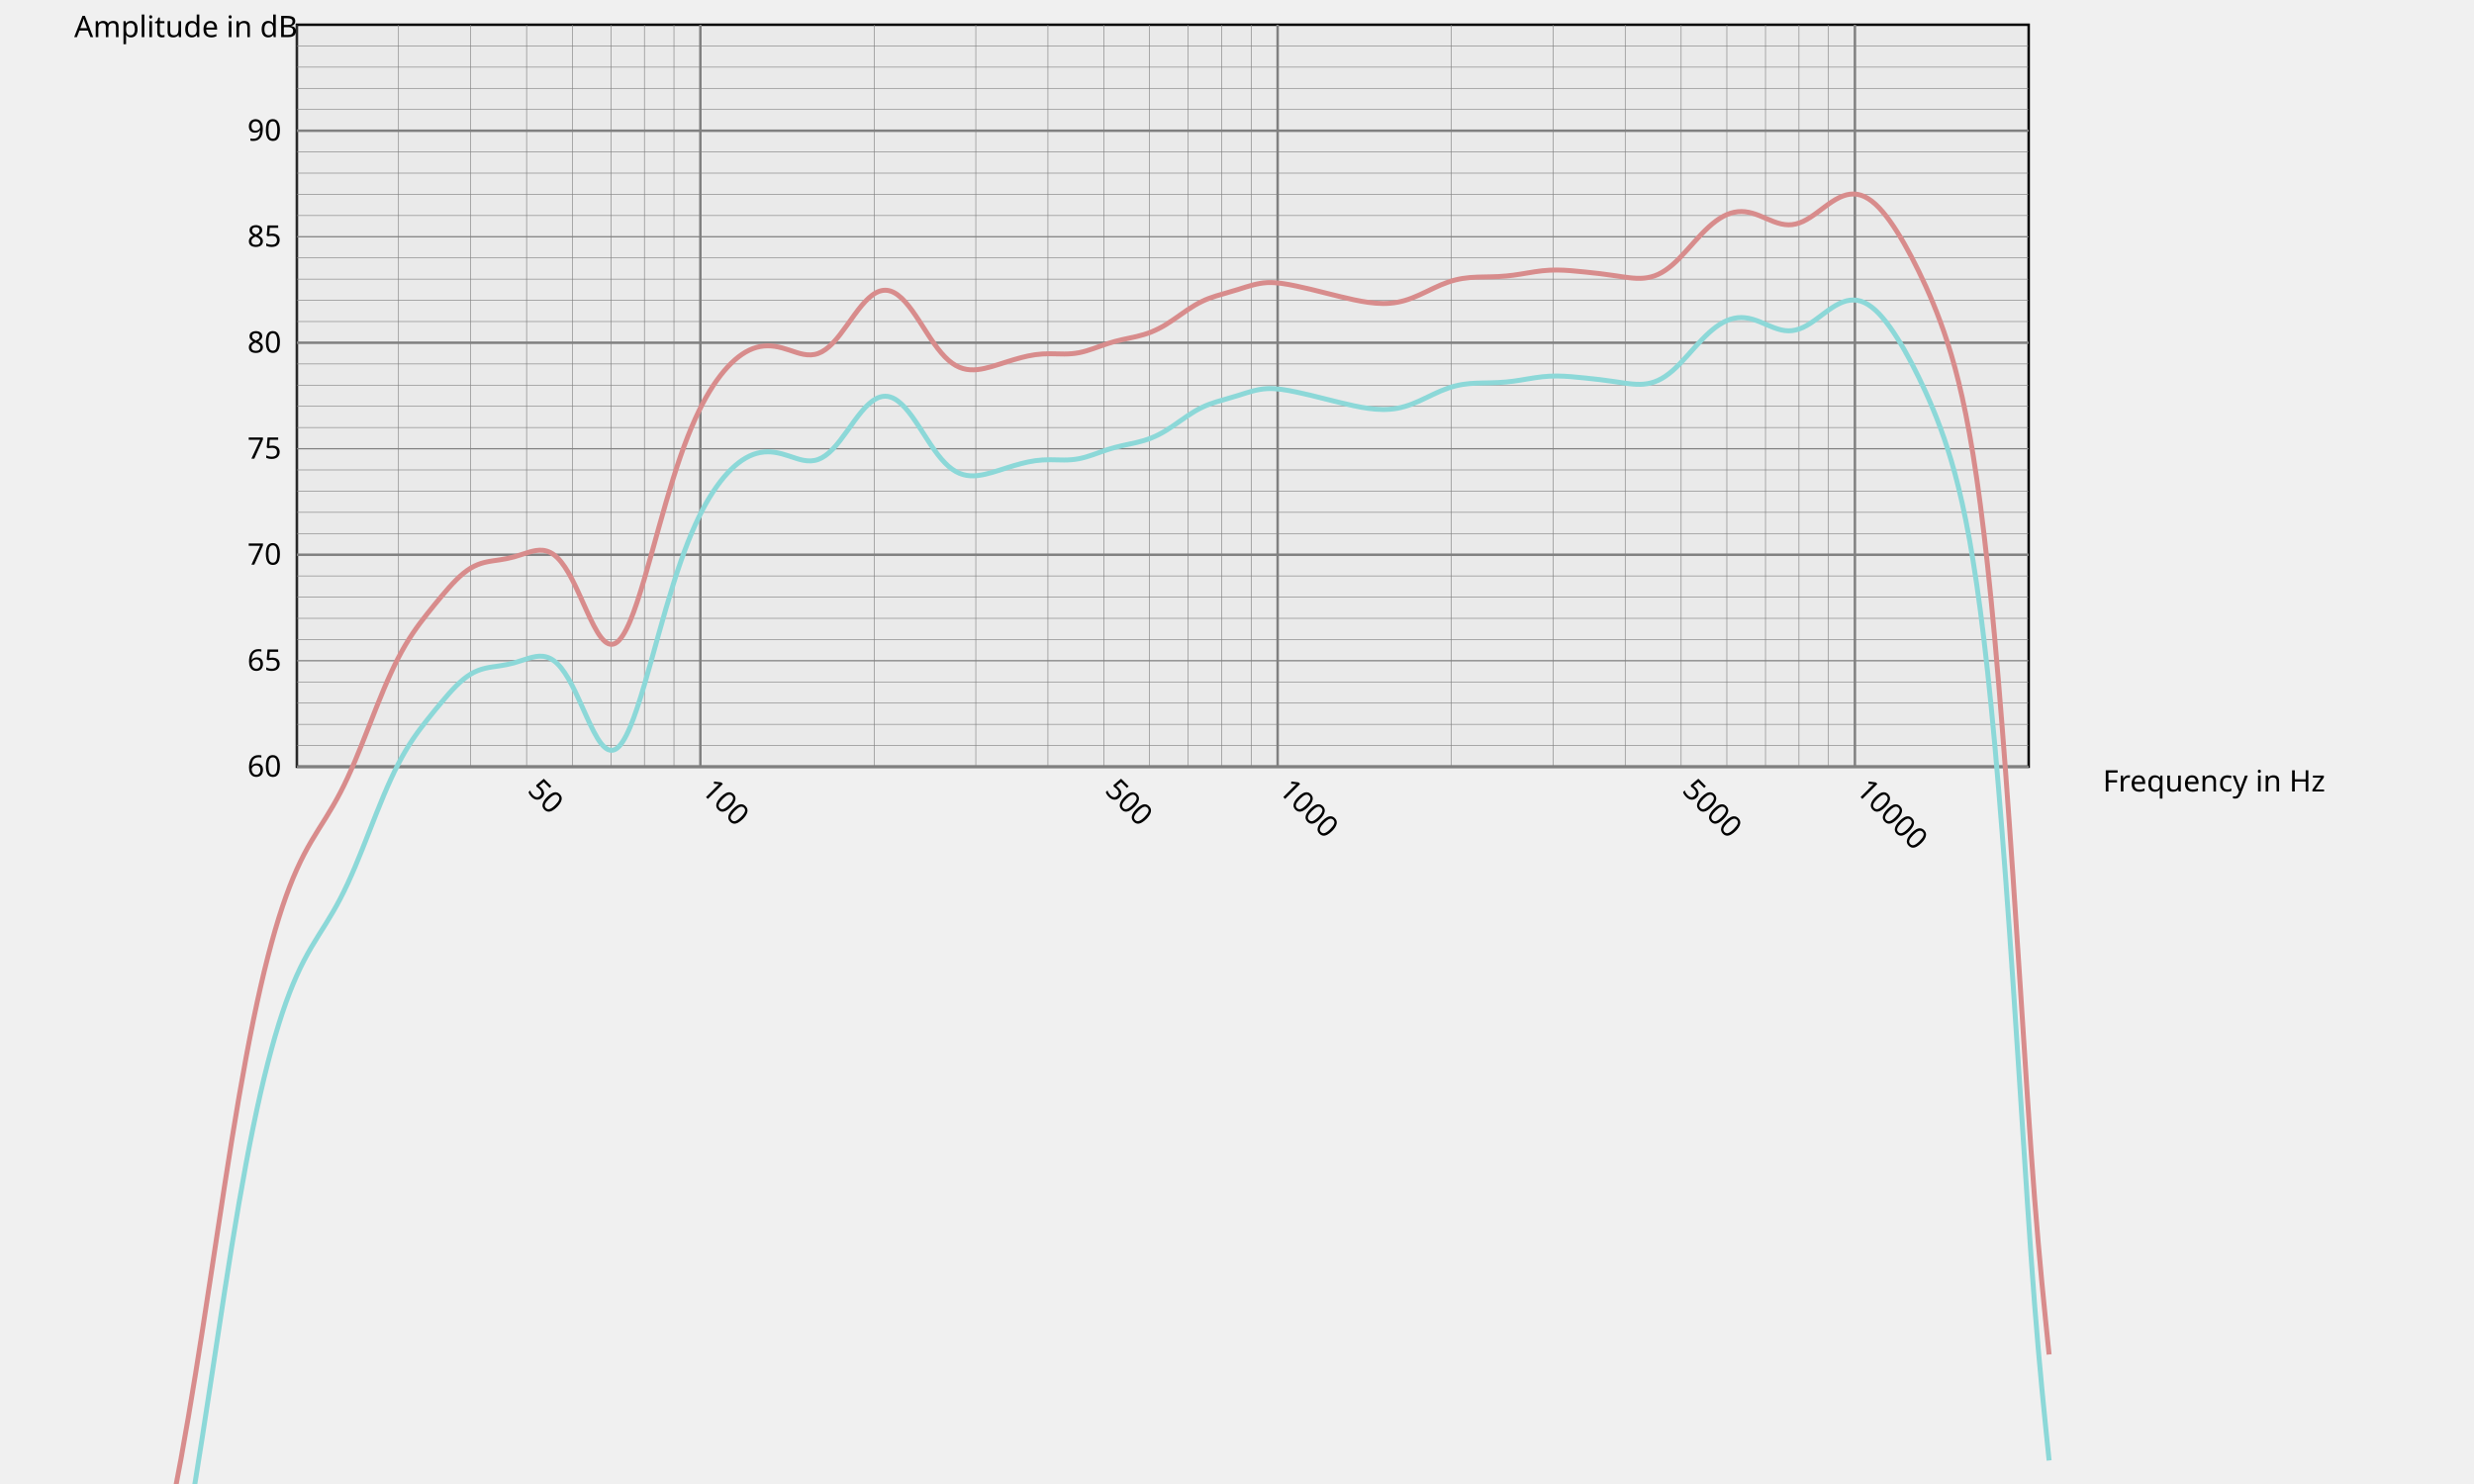
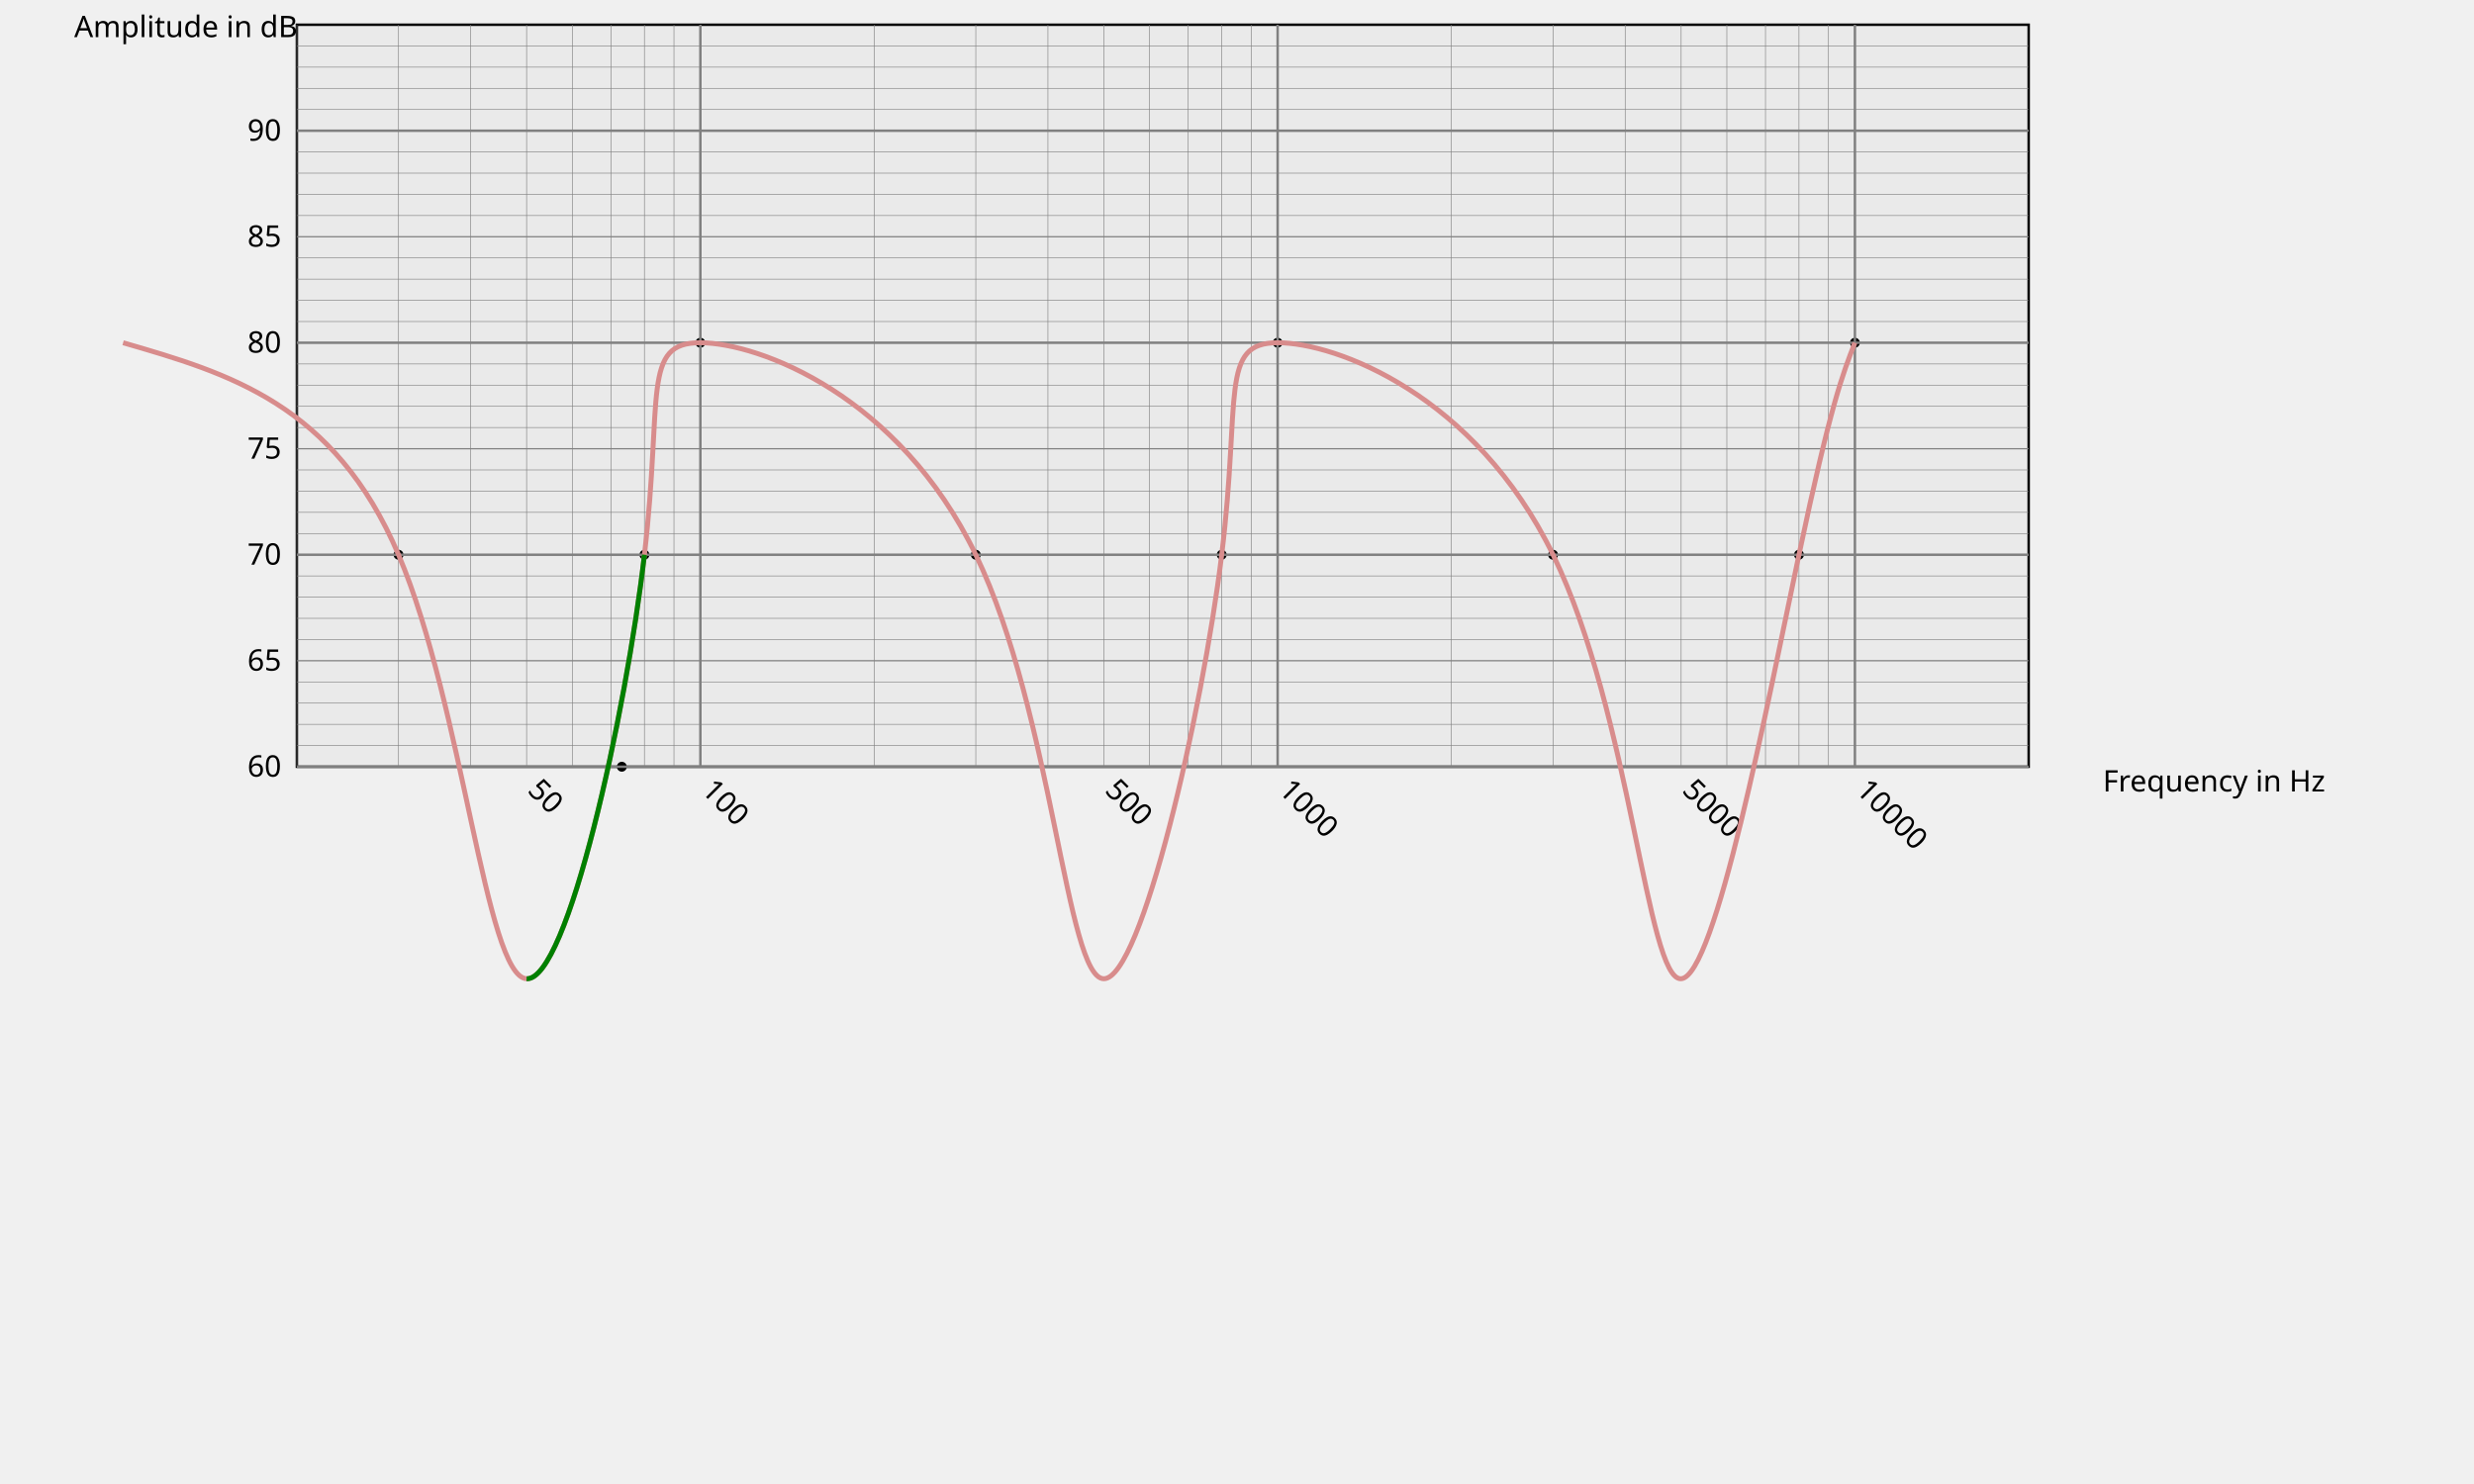
<svg xmlns="http://www.w3.org/2000/svg" baseProfile="full" height="600px" version="1.1" width="1000px">
  <defs />
  <g id="shapes">
    <rect fill="#eaeaea" height="300px" stroke="#000000" stroke-width="1" width="700px" x="120px" y="10px" />
  </g>
-   <g id="trace" />
+   <g id="trace">
+     <circle cx="161.088px" cy="224.286px" r="2px" stroke-width="2" />
+     <circle cx="260.481px" cy="224.286px" r="2px" stroke-width="2" />
+     <circle cx="283.093px" cy="138.571px" r="2px" stroke-width="2" />
+     <circle cx="394.421px" cy="224.286px" r="2px" stroke-width="2" />
+     <circle cx="493.814px" cy="224.286px" r="2px" stroke-width="2" />
+     <circle cx="516.426px" cy="138.571px" r="2px" stroke-width="2" />
+     <circle cx="627.755px" cy="224.286px" r="2px" stroke-width="2" />
+     <circle cx="727.147px" cy="224.286px" r="2px" stroke-width="2" />
+     <circle cx="749.76px" cy="138.571px" r="2px" stroke-width="2" />
+     <circle cx="251.342px" cy="310px" r="2px" stroke-width="2" />
+   </g>
  <g fill="grey" id="scale_lines" stroke="grey">
    <line stroke-width="1" x1="120.0" x2="820.0" y1="310.0" y2="310.0" />
    <line stroke-width="0.25" x1="120.0" x2="820.0" y1="301.429" y2="301.429" />
    <line stroke-width="0.25" x1="120.0" x2="820.0" y1="292.857" y2="292.857" />
    <line stroke-width="0.25" x1="120.0" x2="820.0" y1="284.286" y2="284.286" />
    <line stroke-width="0.25" x1="120.0" x2="820.0" y1="275.714" y2="275.714" />
    <line stroke-width="0.5" x1="120.0" x2="820.0" y1="267.143" y2="267.143" />
    <line stroke-width="0.25" x1="120.0" x2="820.0" y1="258.571" y2="258.571" />
    <line stroke-width="0.25" x1="120.0" x2="820.0" y1="250.0" y2="250.0" />
    <line stroke-width="0.25" x1="120.0" x2="820.0" y1="241.429" y2="241.429" />
    <line stroke-width="0.25" x1="120.0" x2="820.0" y1="232.857" y2="232.857" />
    <line stroke-width="1" x1="120.0" x2="820.0" y1="224.286" y2="224.286" />
    <line stroke-width="0.25" x1="120.0" x2="820.0" y1="215.714" y2="215.714" />
    <line stroke-width="0.25" x1="120.0" x2="820.0" y1="207.143" y2="207.143" />
    <line stroke-width="0.25" x1="120.0" x2="820.0" y1="198.571" y2="198.571" />
    <line stroke-width="0.25" x1="120.0" x2="820.0" y1="190.0" y2="190.0" />
    <line stroke-width="0.5" x1="120.0" x2="820.0" y1="181.429" y2="181.429" />
    <line stroke-width="0.25" x1="120.0" x2="820.0" y1="172.857" y2="172.857" />
    <line stroke-width="0.25" x1="120.0" x2="820.0" y1="164.286" y2="164.286" />
    <line stroke-width="0.25" x1="120.0" x2="820.0" y1="155.714" y2="155.714" />
    <line stroke-width="0.25" x1="120.0" x2="820.0" y1="147.143" y2="147.143" />
    <line stroke-width="1" x1="120.0" x2="820.0" y1="138.571" y2="138.571" />
    <line stroke-width="0.25" x1="120.0" x2="820.0" y1="130.0" y2="130.0" />
    <line stroke-width="0.25" x1="120.0" x2="820.0" y1="121.429" y2="121.429" />
    <line stroke-width="0.25" x1="120.0" x2="820.0" y1="112.857" y2="112.857" />
    <line stroke-width="0.25" x1="120.0" x2="820.0" y1="104.286" y2="104.286" />
    <line stroke-width="0.5" x1="120.0" x2="820.0" y1="95.714" y2="95.714" />
    <line stroke-width="0.25" x1="120.0" x2="820.0" y1="87.143" y2="87.143" />
    <line stroke-width="0.25" x1="120.0" x2="820.0" y1="78.571" y2="78.571" />
    <line stroke-width="0.25" x1="120.0" x2="820.0" y1="70.0" y2="70.0" />
    <line stroke-width="0.25" x1="120.0" x2="820.0" y1="61.429" y2="61.429" />
    <line stroke-width="1" x1="120.0" x2="820.0" y1="52.857" y2="52.857" />
    <line stroke-width="0.25" x1="120.0" x2="820.0" y1="44.286" y2="44.286" />
    <line stroke-width="0.25" x1="120.0" x2="820.0" y1="35.714" y2="35.714" />
    <line stroke-width="0.25" x1="120.0" x2="820.0" y1="27.143" y2="27.143" />
    <line stroke-width="0.25" x1="120.0" x2="820.0" y1="18.571" y2="18.571" />
    <line stroke-width="0.25" x1="120.0" x2="120.0" y1="10.0" y2="310.0" />
    <line stroke-width="0.25" x1="161.088" x2="161.088" y1="10.0" y2="310.0" />
    <line stroke-width="0.25" x1="190.24" x2="190.24" y1="10.0" y2="310.0" />
    <line stroke-width="0.25" x1="212.853" x2="212.853" y1="10.0" y2="310.0" />
    <line stroke-width="0.25" x1="231.328" x2="231.328" y1="10.0" y2="310.0" />
    <line stroke-width="0.25" x1="246.949" x2="246.949" y1="10.0" y2="310.0" />
    <line stroke-width="0.25" x1="260.481" x2="260.481" y1="10.0" y2="310.0" />
    <line stroke-width="0.25" x1="272.416" x2="272.416" y1="10.0" y2="310.0" />
    <line stroke-width="1" x1="283.093" x2="283.093" y1="10.0" y2="310.0" />
    <line stroke-width="0.25" x1="353.333" x2="353.333" y1="10.0" y2="310.0" />
    <line stroke-width="0.25" x1="394.421" x2="394.421" y1="10.0" y2="310.0" />
    <line stroke-width="0.25" x1="423.574" x2="423.574" y1="10.0" y2="310.0" />
    <line stroke-width="0.25" x1="446.186" x2="446.186" y1="10.0" y2="310.0" />
    <line stroke-width="0.25" x1="464.662" x2="464.662" y1="10.0" y2="310.0" />
    <line stroke-width="0.25" x1="480.283" x2="480.283" y1="10.0" y2="310.0" />
    <line stroke-width="0.25" x1="493.814" x2="493.814" y1="10.0" y2="310.0" />
    <line stroke-width="0.25" x1="505.75" x2="505.75" y1="10.0" y2="310.0" />
    <line stroke-width="1" x1="516.426" x2="516.426" y1="10.0" y2="310.0" />
    <line stroke-width="0.25" x1="586.667" x2="586.667" y1="10.0" y2="310.0" />
    <line stroke-width="0.25" x1="627.755" x2="627.755" y1="10.0" y2="310.0" />
    <line stroke-width="0.25" x1="656.907" x2="656.907" y1="10.0" y2="310.0" />
    <line stroke-width="0.25" x1="679.519" x2="679.519" y1="10.0" y2="310.0" />
    <line stroke-width="0.25" x1="697.995" x2="697.995" y1="10.0" y2="310.0" />
    <line stroke-width="0.25" x1="713.616" x2="713.616" y1="10.0" y2="310.0" />
    <line stroke-width="0.25" x1="727.147" x2="727.147" y1="10.0" y2="310.0" />
    <line stroke-width="0.25" x1="739.083" x2="739.083" y1="10.0" y2="310.0" />
    <line stroke-width="1" x1="749.76" x2="749.76" y1="10.0" y2="310.0" />
  </g>
  <g fill="black" id="labels">
    <text fill="black" font-family="sans-serif" font-size="12" transform="rotate(45,212.8527,320.0)" x="212.853" y="320.0">50</text>
    <text fill="black" font-family="sans-serif" font-size="12" transform="rotate(45,283.093,320.0)" x="283.093" y="320.0">100</text>
    <text fill="black" font-family="sans-serif" font-size="12" transform="rotate(45,446.186,320.0)" x="446.186" y="320.0">500</text>
    <text fill="black" font-family="sans-serif" font-size="12" transform="rotate(45,516.4263,320.0)" x="516.426" y="320.0">1000</text>
    <text fill="black" font-family="sans-serif" font-size="12" transform="rotate(45,679.5193,320.0)" x="679.519" y="320.0">5000</text>
    <text fill="black" font-family="sans-serif" font-size="12" transform="rotate(45,749.7597,320.0)" x="749.76" y="320.0">10000</text>
    <text fill="black" font-family="sans-serif" font-size="12" transform="rotate(0,850,320)" x="850" y="320">Frequency in Hz</text>
    <text fill="black" font-family="sans-serif" font-size="12" transform="rotate(0,100.0,314.0)" x="100.0" y="314.0">60</text>
    <text fill="black" font-family="sans-serif" font-size="12" transform="rotate(0,100.0,271.1429)" x="100.0" y="271.143">65</text>
    <text fill="black" font-family="sans-serif" font-size="12" transform="rotate(0,100.0,228.2857)" x="100.0" y="228.286">70</text>
    <text fill="black" font-family="sans-serif" font-size="12" transform="rotate(0,100.0,185.4286)" x="100.0" y="185.429">75</text>
    <text fill="black" font-family="sans-serif" font-size="12" transform="rotate(0,100.0,142.5714)" x="100.0" y="142.571">80</text>
    <text fill="black" font-family="sans-serif" font-size="12" transform="rotate(0,100.0,99.71429)" x="100.0" y="99.714">85</text>
    <text fill="black" font-family="sans-serif" font-size="12" transform="rotate(0,100.0,56.85714)" x="100.0" y="56.857">90</text>
    <text fill="black" font-family="sans-serif" font-size="12" transform="rotate(0,30,15)" x="30" y="15">Amplitude in dB</text>
  </g>
  <g fill="white" fill-opacity="0" id="path" stroke-width="2">
-     <path d="M 55.617 659.894 C 57.568,654.951 59.52,650.007 61.47,643.411 M 61.47 643.411 C 63.42,636.816 65.369,628.569 67.319,619.48 M 67.319 619.48 C 69.269,610.391 71.221,600.46 73.171,589.754 M 73.171 589.754 C 75.122,579.049 77.072,567.568 79.023,555.511 M 79.023 555.511 C 80.975,543.455 82.927,530.821 84.879,518.011 M 84.879 518.011 C 86.831,505.202 88.782,492.216 90.733,479.646 M 90.733 479.646 C 92.684,467.076 94.635,454.922 96.586,443.611 M 96.586 443.611 C 98.538,432.301 100.489,421.832 102.44,412.343 M 102.44 412.343 C 104.392,402.853 106.343,394.343 108.293,386.749 M 108.293 386.749 C 110.244,379.155 112.193,372.478 114.144,366.631 M 114.144 366.631 C 116.095,360.785 118.048,355.77 120,351.434 M 120 351.434 C 121.952,347.098 123.901,343.441 125.852,340.111 M 125.852 340.111 C 127.803,336.781 129.754,333.778 131.706,330.631 M 131.706 330.631 C 133.657,327.485 135.609,324.195 137.559,320.44 M 137.559 320.44 C 139.51,316.685 141.46,312.465 143.412,307.866 M 143.412 307.866 C 145.363,303.266 147.316,298.287 149.268,293.303 M 149.268 293.303 C 151.219,288.319 153.169,283.33 155.119,278.697 M 155.119 278.697 C 157.07,274.064 159.022,269.787 160.973,266.02 M 160.973 266.02 C 162.924,262.253 164.876,258.995 166.827,256.094 M 166.827 256.094 C 168.778,253.194 170.73,250.65 172.681,248.183 M 172.681 248.183 C 174.632,245.716 176.583,243.325 178.534,241 M 178.534 241 C 180.485,238.675 182.436,236.417 184.387,234.469 M 184.387 234.469 C 186.338,232.52 188.289,230.882 190.24,229.703 M 190.24 229.703 C 192.192,228.524 194.144,227.804 196.095,227.337 M 196.095 227.337 C 198.046,226.87 199.995,226.655 201.946,226.36 M 201.946 226.36 C 203.897,226.065 205.848,225.689 207.8,225.143 M 207.8 225.143 C 209.751,224.597 211.703,223.881 213.654,223.3 M 213.654 223.3 C 215.605,222.719 217.557,222.275 219.508,222.503 M 219.508 222.503 C 221.459,222.731 223.41,223.632 225.361,225.563 M 225.361 225.563 C 227.312,227.493 229.262,230.453 231.213,234.203 M 231.213 234.203 C 233.164,237.953 235.116,242.493 237.067,246.794 M 237.067 246.794 C 239.019,251.095 240.97,255.157 242.921,257.671 M 242.921 257.671 C 244.872,260.185 246.823,261.152 248.774,260.071 M 248.774 260.071 C 250.725,258.991 252.676,255.865 254.627,251.26 M 254.627 251.26 C 256.578,246.655 258.53,240.572 260.481,233.946 M 260.481 233.946 C 262.432,227.319 264.383,220.149 266.334,213.169 M 266.334 213.169 C 268.285,206.188 270.236,199.396 272.187,193.189 M 272.187 193.189 C 274.139,186.981 276.09,181.358 278.041,176.397 M 278.041 176.397 C 279.992,171.436 281.943,167.137 283.894,163.403 M 283.894 163.403 C 285.845,159.669 287.796,156.501 289.747,153.769 M 289.747 153.769 C 291.698,151.036 293.649,148.739 295.601,146.834 M 295.601 146.834 C 297.552,144.93 299.503,143.418 301.455,142.3 M 301.455 142.3 C 303.406,141.182 305.357,140.458 307.307,140.097 M 307.307 140.097 C 309.258,139.737 311.209,139.74 313.161,140.029 M 313.161 140.029 C 315.112,140.317 317.063,140.89 319.014,141.537 M 319.014 141.537 C 320.966,142.184 322.917,142.904 324.868,143.26 M 324.868 143.26 C 326.819,143.616 328.77,143.609 330.721,142.9 M 330.721 142.9 C 332.672,142.191 334.623,140.781 336.574,138.76 M 336.574 138.76 C 338.525,136.739 340.477,134.108 342.428,131.389 M 342.428 131.389 C 344.379,128.669 346.33,125.862 348.281,123.537 M 348.281 123.537 C 350.232,121.213 352.183,119.371 354.134,118.334 M 354.134 118.334 C 356.085,117.298 358.036,117.066 359.988,117.7 M 359.988 117.7 C 361.939,118.334 363.89,119.832 365.841,121.994 M 365.841 121.994 C 367.792,124.156 369.743,126.981 371.694,129.974 M 371.694 129.974 C 373.646,132.967 375.597,136.129 377.548,138.88 M 377.548 138.88 C 379.499,141.631 381.45,143.973 383.401,145.677 M 383.401 145.677 C 385.352,147.381 387.304,148.449 389.255,149.011 M 389.255 149.011 C 391.206,149.574 393.157,149.633 395.108,149.423 M 395.108 149.423 C 397.059,149.213 399.01,148.735 400.961,148.171 M 400.961 148.171 C 402.912,147.608 404.863,146.96 406.815,146.337 M 406.815 146.337 C 408.766,145.715 410.717,145.118 412.668,144.606 M 412.668 144.606 C 414.619,144.094 416.57,143.666 418.521,143.397 M 418.521 143.397 C 420.472,143.128 422.424,143.019 424.375,143.02 M 424.375 143.02 C 426.326,143.021 428.277,143.133 430.228,143.123 M 430.228 143.123 C 432.179,143.113 434.13,142.981 436.081,142.609 M 436.081 142.609 C 438.033,142.236 439.984,141.623 441.935,140.946 M 441.935 140.946 C 443.886,140.268 445.837,139.526 447.788,138.897 M 447.788 138.897 C 449.739,138.268 451.691,137.753 453.642,137.311 M 453.642 137.311 C 455.593,136.869 457.544,136.501 459.495,136.034 M 459.495 136.034 C 461.446,135.568 463.397,135.004 465.348,134.226 M 465.348 134.226 C 467.3,133.448 469.251,132.456 471.202,131.269 M 471.202 131.269 C 473.153,130.082 475.104,128.7 477.055,127.326 M 477.055 127.326 C 479.006,125.952 480.957,124.585 482.908,123.434 M 482.908 123.434 C 484.86,122.283 486.811,121.347 488.762,120.606 M 488.762 120.606 C 490.713,119.864 492.664,119.318 494.615,118.763 M 494.615 118.763 C 496.566,118.208 498.517,117.644 500.468,117.031 M 500.468 117.031 C 502.42,116.419 504.371,115.759 506.322,115.249 M 506.322 115.249 C 508.273,114.738 510.224,114.377 512.175,114.271 M 512.175 114.271 C 514.126,114.166 516.077,114.315 518.029,114.58 M 518.029 114.58 C 519.98,114.845 521.931,115.224 523.882,115.634 M 523.882 115.634 C 525.833,116.045 527.784,116.486 529.735,116.954 M 529.735 116.954 C 531.686,117.423 533.637,117.919 535.589,118.411 M 535.589 118.411 C 537.54,118.904 539.491,119.394 541.442,119.869 M 541.442 119.869 C 543.393,120.343 545.344,120.802 547.295,121.214 M 547.295 121.214 C 549.246,121.627 551.198,121.993 553.149,122.26 M 553.149 122.26 C 555.1,122.527 557.051,122.696 559.002,122.706 M 559.002 122.706 C 560.953,122.715 562.904,122.564 564.855,122.2 M 564.855 122.2 C 566.807,121.836 568.758,121.257 570.709,120.511 M 570.709 120.511 C 572.66,119.766 574.611,118.852 576.562,117.914 M 576.562 117.914 C 578.513,116.976 580.464,116.014 582.416,115.189 M 582.416 115.189 C 584.367,114.363 586.318,113.676 588.269,113.183 M 588.269 113.183 C 590.22,112.69 592.171,112.393 594.122,112.223 M 594.122 112.223 C 596.073,112.053 598.025,112.011 599.976,111.974 M 599.976 111.974 C 601.927,111.938 603.878,111.907 605.829,111.803 M 605.829 111.803 C 607.78,111.699 609.731,111.521 611.682,111.263 M 611.682 111.263 C 613.633,111.005 615.585,110.666 617.536,110.337 M 617.536 110.337 C 619.487,110.009 621.438,109.691 623.389,109.48 M 623.389 109.48 C 625.34,109.269 627.291,109.166 629.242,109.171 M 629.242 109.171 C 631.194,109.176 633.145,109.29 635.096,109.446 M 635.096 109.446 C 637.047,109.602 638.998,109.801 640.949,110.003 M 640.949 110.003 C 642.9,110.205 644.851,110.409 646.803,110.646 M 646.803 110.646 C 648.754,110.882 650.705,111.151 652.656,111.443 M 652.656 111.443 C 654.607,111.735 656.558,112.051 658.509,112.274 M 658.509 112.274 C 660.46,112.498 662.411,112.629 664.363,112.463 M 664.363 112.463 C 666.314,112.297 668.265,111.835 670.216,110.937 M 670.216 110.937 C 672.167,110.04 674.118,108.707 676.069,107.003 M 676.069 107.003 C 678.02,105.299 679.972,103.223 681.923,101.063 M 681.923 101.063 C 683.874,98.903 685.825,96.66 687.776,94.626 M 687.776 94.626 C 689.727,92.592 691.678,90.767 693.629,89.329 M 693.629 89.329 C 695.581,87.89 697.532,86.839 699.483,86.217 M 699.483 86.217 C 701.434,85.595 703.385,85.402 705.336,85.609 M 705.336 85.609 C 707.287,85.815 709.238,86.42 711.189,87.194 M 711.189 87.194 C 713.141,87.968 715.092,88.91 717.043,89.637 M 717.043 89.637 C 718.994,90.364 720.945,90.876 722.896,90.897 M 722.896 90.897 C 724.847,90.918 726.798,90.448 728.75,89.543 M 728.75 89.543 C 730.701,88.638 732.652,87.298 734.603,85.857 M 734.603 85.857 C 736.554,84.416 738.505,82.874 740.456,81.597 M 740.456 81.597 C 742.407,80.32 744.359,79.308 746.31,78.803 M 746.31 78.803 C 748.261,78.298 750.212,78.299 752.163,78.914 M 752.163 78.914 C 754.114,79.529 756.065,80.758 758.016,82.531 M 758.016 82.531 C 759.967,84.305 761.919,86.623 763.87,89.337 M 763.87 89.337 C 765.821,92.051 767.772,95.162 769.723,98.577 M 769.723 98.577 C 771.674,101.992 773.625,105.711 775.576,109.72 M 775.576 109.72 C 777.528,113.729 779.479,118.027 781.43,122.766 M 781.43 122.766 C 783.381,127.505 785.332,132.685 787.283,138.777 M 787.283 138.777 C 789.234,144.869 791.185,151.872 793.137,160.651 M 793.137 160.651 C 795.088,169.431 797.039,179.987 798.99,193.386 M 798.99 193.386 C 800.941,206.785 802.892,223.027 804.843,242.869 M 804.843 242.869 C 806.794,262.711 808.745,286.152 810.697,312.443 M 810.697 312.443 C 812.648,338.733 814.599,367.872 816.55,398.089 M 816.55 398.089 C 818.501,428.305 820.452,459.599 822.403,484.703 M 822.403 484.703 C 824.354,509.807 826.306,528.721 828.257,547.634 " stroke="#d88c8c" />
-     <path d="M 55.617 702.751 C 57.568,697.808 59.52,692.864 61.47,686.269 M 61.47 686.269 C 63.42,679.673 65.369,671.426 67.319,662.337 M 67.319 662.337 C 69.269,653.248 71.221,643.317 73.171,632.611 M 73.171 632.611 C 75.122,621.906 77.072,610.425 79.023,598.369 M 79.023 598.369 C 80.975,586.312 82.927,573.678 84.879,560.869 M 84.879 560.869 C 86.831,548.059 88.782,535.073 90.733,522.503 M 90.733 522.503 C 92.684,509.933 94.635,497.779 96.586,486.469 M 96.586 486.469 C 98.538,475.158 100.489,464.69 102.44,455.2 M 102.44 455.2 C 104.392,445.71 106.343,437.2 108.293,429.606 M 108.293 429.606 C 110.244,422.012 112.193,415.335 114.144,409.489 M 114.144 409.489 C 116.095,403.642 118.048,398.627 120,394.291 M 120 394.291 C 121.952,389.955 123.901,386.299 125.852,382.969 M 125.852 382.969 C 127.803,379.639 129.754,376.635 131.706,373.489 M 131.706 373.489 C 133.657,370.342 135.609,367.052 137.559,363.297 M 137.559 363.297 C 139.51,359.542 141.46,355.322 143.412,350.723 M 143.412 350.723 C 145.363,346.123 147.316,341.144 149.268,336.16 M 149.268 336.16 C 151.219,331.176 153.169,326.187 155.119,321.554 M 155.119 321.554 C 157.07,316.921 159.022,312.644 160.973,308.877 M 160.973 308.877 C 162.924,305.11 164.876,301.852 166.827,298.951 M 166.827 298.951 C 168.778,296.051 170.73,293.507 172.681,291.04 M 172.681 291.04 C 174.632,288.573 176.583,286.182 178.534,283.857 M 178.534 283.857 C 180.485,281.532 182.436,279.274 184.387,277.326 M 184.387 277.326 C 186.338,275.377 188.289,273.739 190.24,272.56 M 190.24 272.56 C 192.192,271.381 194.144,270.661 196.095,270.194 M 196.095 270.194 C 198.046,269.727 199.995,269.512 201.946,269.217 M 201.946 269.217 C 203.897,268.922 205.848,268.546 207.8,268 M 207.8 268 C 209.751,267.454 211.703,266.738 213.654,266.157 M 213.654 266.157 C 215.605,265.577 217.557,265.132 219.508,265.36 M 219.508 265.36 C 221.459,265.588 223.41,266.49 225.361,268.42 M 225.361 268.42 C 227.312,270.35 229.262,273.31 231.213,277.06 M 231.213 277.06 C 233.164,280.81 235.116,285.35 237.067,289.651 M 237.067 289.651 C 239.019,293.953 240.97,298.015 242.921,300.529 M 242.921 300.529 C 244.872,303.043 246.823,304.009 248.774,302.929 M 248.774 302.929 C 250.725,301.848 252.676,298.722 254.627,294.117 M 254.627 294.117 C 256.578,289.512 258.53,283.429 260.481,276.803 M 260.481 276.803 C 262.432,270.176 264.383,263.007 266.334,256.026 M 266.334 256.026 C 268.285,249.045 270.236,242.253 272.187,236.046 M 272.187 236.046 C 274.139,229.838 276.09,224.215 278.041,219.254 M 278.041 219.254 C 279.992,214.293 281.943,209.994 283.894,206.26 M 283.894 206.26 C 285.845,202.526 287.796,199.358 289.747,196.626 M 289.747 196.626 C 291.698,193.893 293.649,191.596 295.601,189.691 M 295.601 189.691 C 297.552,187.787 299.503,186.275 301.455,185.157 M 301.455 185.157 C 303.406,184.039 305.357,183.315 307.307,182.954 M 307.307 182.954 C 309.258,182.594 311.209,182.597 313.161,182.886 M 313.161 182.886 C 315.112,183.174 317.063,183.748 319.014,184.394 M 319.014 184.394 C 320.966,185.041 322.917,185.761 324.868,186.117 M 324.868 186.117 C 326.819,186.473 328.77,186.466 330.721,185.757 M 330.721 185.757 C 332.672,185.048 334.623,183.638 336.574,181.617 M 336.574 181.617 C 338.525,179.596 340.477,176.965 342.428,174.246 M 342.428 174.246 C 344.379,171.526 346.33,168.719 348.281,166.394 M 348.281 166.394 C 350.232,164.07 352.183,162.228 354.134,161.191 M 354.134 161.191 C 356.085,160.155 358.036,159.923 359.988,160.557 M 359.988 160.557 C 361.939,161.191 363.89,162.69 365.841,164.851 M 365.841 164.851 C 367.792,167.013 369.743,169.838 371.694,172.831 M 371.694 172.831 C 373.646,175.825 375.597,178.986 377.548,181.737 M 377.548 181.737 C 379.499,184.488 381.45,186.83 383.401,188.534 M 383.401 188.534 C 385.352,190.239 387.304,191.306 389.255,191.869 M 389.255 191.869 C 391.206,192.431 393.157,192.49 395.108,192.28 M 395.108 192.28 C 397.059,192.07 399.01,191.592 400.961,191.029 M 400.961 191.029 C 402.912,190.465 404.863,189.817 406.815,189.194 M 406.815 189.194 C 408.766,188.572 410.717,187.975 412.668,187.463 M 412.668 187.463 C 414.619,186.951 416.57,186.523 418.521,186.254 M 418.521 186.254 C 420.472,185.986 422.424,185.876 424.375,185.877 M 424.375 185.877 C 426.326,185.878 428.277,185.99 430.228,185.98 M 430.228 185.98 C 432.179,185.97 434.13,185.838 436.081,185.466 M 436.081 185.466 C 438.033,185.093 439.984,184.48 441.935,183.803 M 441.935 183.803 C 443.886,183.125 445.837,182.383 447.788,181.754 M 447.788 181.754 C 449.739,181.126 451.691,180.611 453.642,180.169 M 453.642 180.169 C 455.593,179.727 457.544,179.358 459.495,178.891 M 459.495 178.891 C 461.446,178.425 463.397,177.861 465.348,177.083 M 465.348 177.083 C 467.3,176.305 469.251,175.313 471.202,174.126 M 471.202 174.126 C 473.153,172.939 475.104,171.557 477.055,170.183 M 477.055 170.183 C 479.006,168.809 480.957,167.443 482.908,166.291 M 482.908 166.291 C 484.86,165.14 486.811,164.204 488.762,163.463 M 488.762 163.463 C 490.713,162.722 492.664,162.175 494.615,161.62 M 494.615 161.62 C 496.566,161.065 498.517,160.501 500.468,159.889 M 500.468 159.889 C 502.42,159.276 504.371,158.616 506.322,158.106 M 506.322 158.106 C 508.273,157.595 510.224,157.234 512.175,157.129 M 512.175 157.129 C 514.126,157.023 516.077,157.173 518.029,157.437 M 518.029 157.437 C 519.98,157.702 521.931,158.081 523.882,158.491 M 523.882 158.491 C 525.833,158.902 527.784,159.343 529.735,159.811 M 529.735 159.811 C 531.686,160.28 533.637,160.776 535.589,161.269 M 535.589 161.269 C 537.54,161.761 539.491,162.251 541.442,162.726 M 541.442 162.726 C 543.393,163.2 545.344,163.659 547.295,164.071 M 547.295 164.071 C 549.246,164.484 551.198,164.85 553.149,165.117 M 553.149 165.117 C 555.1,165.385 557.051,165.554 559.002,165.563 M 559.002 165.563 C 560.953,165.572 562.904,165.422 564.855,165.057 M 564.855 165.057 C 566.807,164.693 568.758,164.114 570.709,163.369 M 570.709 163.369 C 572.66,162.623 574.611,161.709 576.562,160.771 M 576.562 160.771 C 578.513,159.833 580.464,158.871 582.416,158.046 M 582.416 158.046 C 584.367,157.221 586.318,156.533 588.269,156.04 M 588.269 156.04 C 590.22,155.547 592.171,155.25 594.122,155.08 M 594.122 155.08 C 596.073,154.91 598.025,154.868 599.976,154.831 M 599.976 154.831 C 601.927,154.795 603.878,154.764 605.829,154.66 M 605.829 154.66 C 607.78,154.556 609.731,154.378 611.682,154.12 M 611.682 154.12 C 613.633,153.862 615.585,153.523 617.536,153.194 M 617.536 153.194 C 619.487,152.866 621.438,152.548 623.389,152.337 M 623.389 152.337 C 625.34,152.127 627.291,152.024 629.242,152.029 M 629.242 152.029 C 631.194,152.034 633.145,152.147 635.096,152.303 M 635.096 152.303 C 637.047,152.459 638.998,152.658 640.949,152.86 M 640.949 152.86 C 642.9,153.062 644.851,153.266 646.803,153.503 M 646.803 153.503 C 648.754,153.739 650.705,154.008 652.656,154.3 M 652.656 154.3 C 654.607,154.592 656.558,154.908 658.509,155.131 M 658.509 155.131 C 660.46,155.355 662.411,155.486 664.363,155.32 M 664.363 155.32 C 666.314,155.154 668.265,154.692 670.216,153.794 M 670.216 153.794 C 672.167,152.897 674.118,151.564 676.069,149.86 M 676.069 149.86 C 678.02,148.156 679.972,146.08 681.923,143.92 M 681.923 143.92 C 683.874,141.76 685.825,139.517 687.776,137.483 M 687.776 137.483 C 689.727,135.449 691.678,133.624 693.629,132.186 M 693.629 132.186 C 695.581,130.748 697.532,129.696 699.483,129.074 M 699.483 129.074 C 701.434,128.452 703.385,128.259 705.336,128.466 M 705.336 128.466 C 707.287,128.672 709.238,129.278 711.189,130.051 M 711.189 130.051 C 713.141,130.825 715.092,131.767 717.043,132.494 M 717.043 132.494 C 718.994,133.221 720.945,133.733 722.896,133.754 M 722.896 133.754 C 724.847,133.775 726.798,133.305 728.75,132.4 M 728.75 132.4 C 730.701,131.495 732.652,130.155 734.603,128.714 M 734.603 128.714 C 736.554,127.273 738.505,125.731 740.456,124.454 M 740.456 124.454 C 742.407,123.177 744.359,122.165 746.31,121.66 M 746.31 121.66 C 748.261,121.155 750.212,121.156 752.163,121.771 M 752.163 121.771 C 754.114,122.387 756.065,123.615 758.016,125.389 M 758.016 125.389 C 759.967,127.162 761.919,129.48 763.87,132.194 M 763.87 132.194 C 765.821,134.909 767.772,138.019 769.723,141.434 M 769.723 141.434 C 771.674,144.849 773.625,148.569 775.576,152.577 M 775.576 152.577 C 777.528,156.586 779.479,160.884 781.43,165.623 M 781.43 165.623 C 783.381,170.362 785.332,175.543 787.283,181.634 M 787.283 181.634 C 789.234,187.726 791.185,194.729 793.137,203.509 M 793.137 203.509 C 795.088,212.288 797.039,222.844 798.99,236.243 M 798.99 236.243 C 800.941,249.642 802.892,265.884 804.843,285.726 M 804.843 285.726 C 806.794,305.568 808.745,329.01 810.697,355.3 M 810.697 355.3 C 812.648,381.59 814.599,410.729 816.55,440.946 M 816.55 440.946 C 818.501,471.162 820.452,502.456 822.403,527.56 M 822.403 527.56 C 824.354,552.664 826.306,571.578 828.257,590.491 " stroke="#8cd8d8" />
+     <path d="M 49.76 138.571 C 92.432,150.943 135.104,163.315 161.088,224.286 M 161.088 224.286 C 187.072,285.256 196.369,394.826 212.853,395.714 M 212.853 395.714 C 229.336,396.603 253.006,288.809 260.481,224.286 M 260.481 224.286 C 267.955,159.762 259.233,138.508 283.093,138.571 M 283.093 138.571 C 306.953,138.635 363.395,160.016 394.421,224.286 M 394.421 224.286 C 425.448,288.556 431.06,395.714 446.186,395.714 M 446.186 395.714 C 461.312,395.714 485.952,288.556 493.814,224.286 M 493.814 224.286 C 501.676,160.016 492.76,138.635 516.426,138.571 M 516.426 138.571 C 540.092,138.508 596.34,159.762 627.755,224.286 M 627.755 224.286 C 659.169,288.809 665.751,396.603 679.519,395.714 M 679.519 395.714 C 693.288,394.826 714.243,285.256 727.147,224.286 M 727.147 224.286 C 740.052,163.315 744.906,150.943 749.76,138.571 " stroke="#d88c8c" />
+     <path d="M 212.853 395.714 C 229.336,396.603 253.006,288.809 260.481,224.286" stroke="green" />
  </g>
  <g fill="cornflowerblue" id="dots" stroke="cornflowerblue" stroke-width="1" />
</svg>
